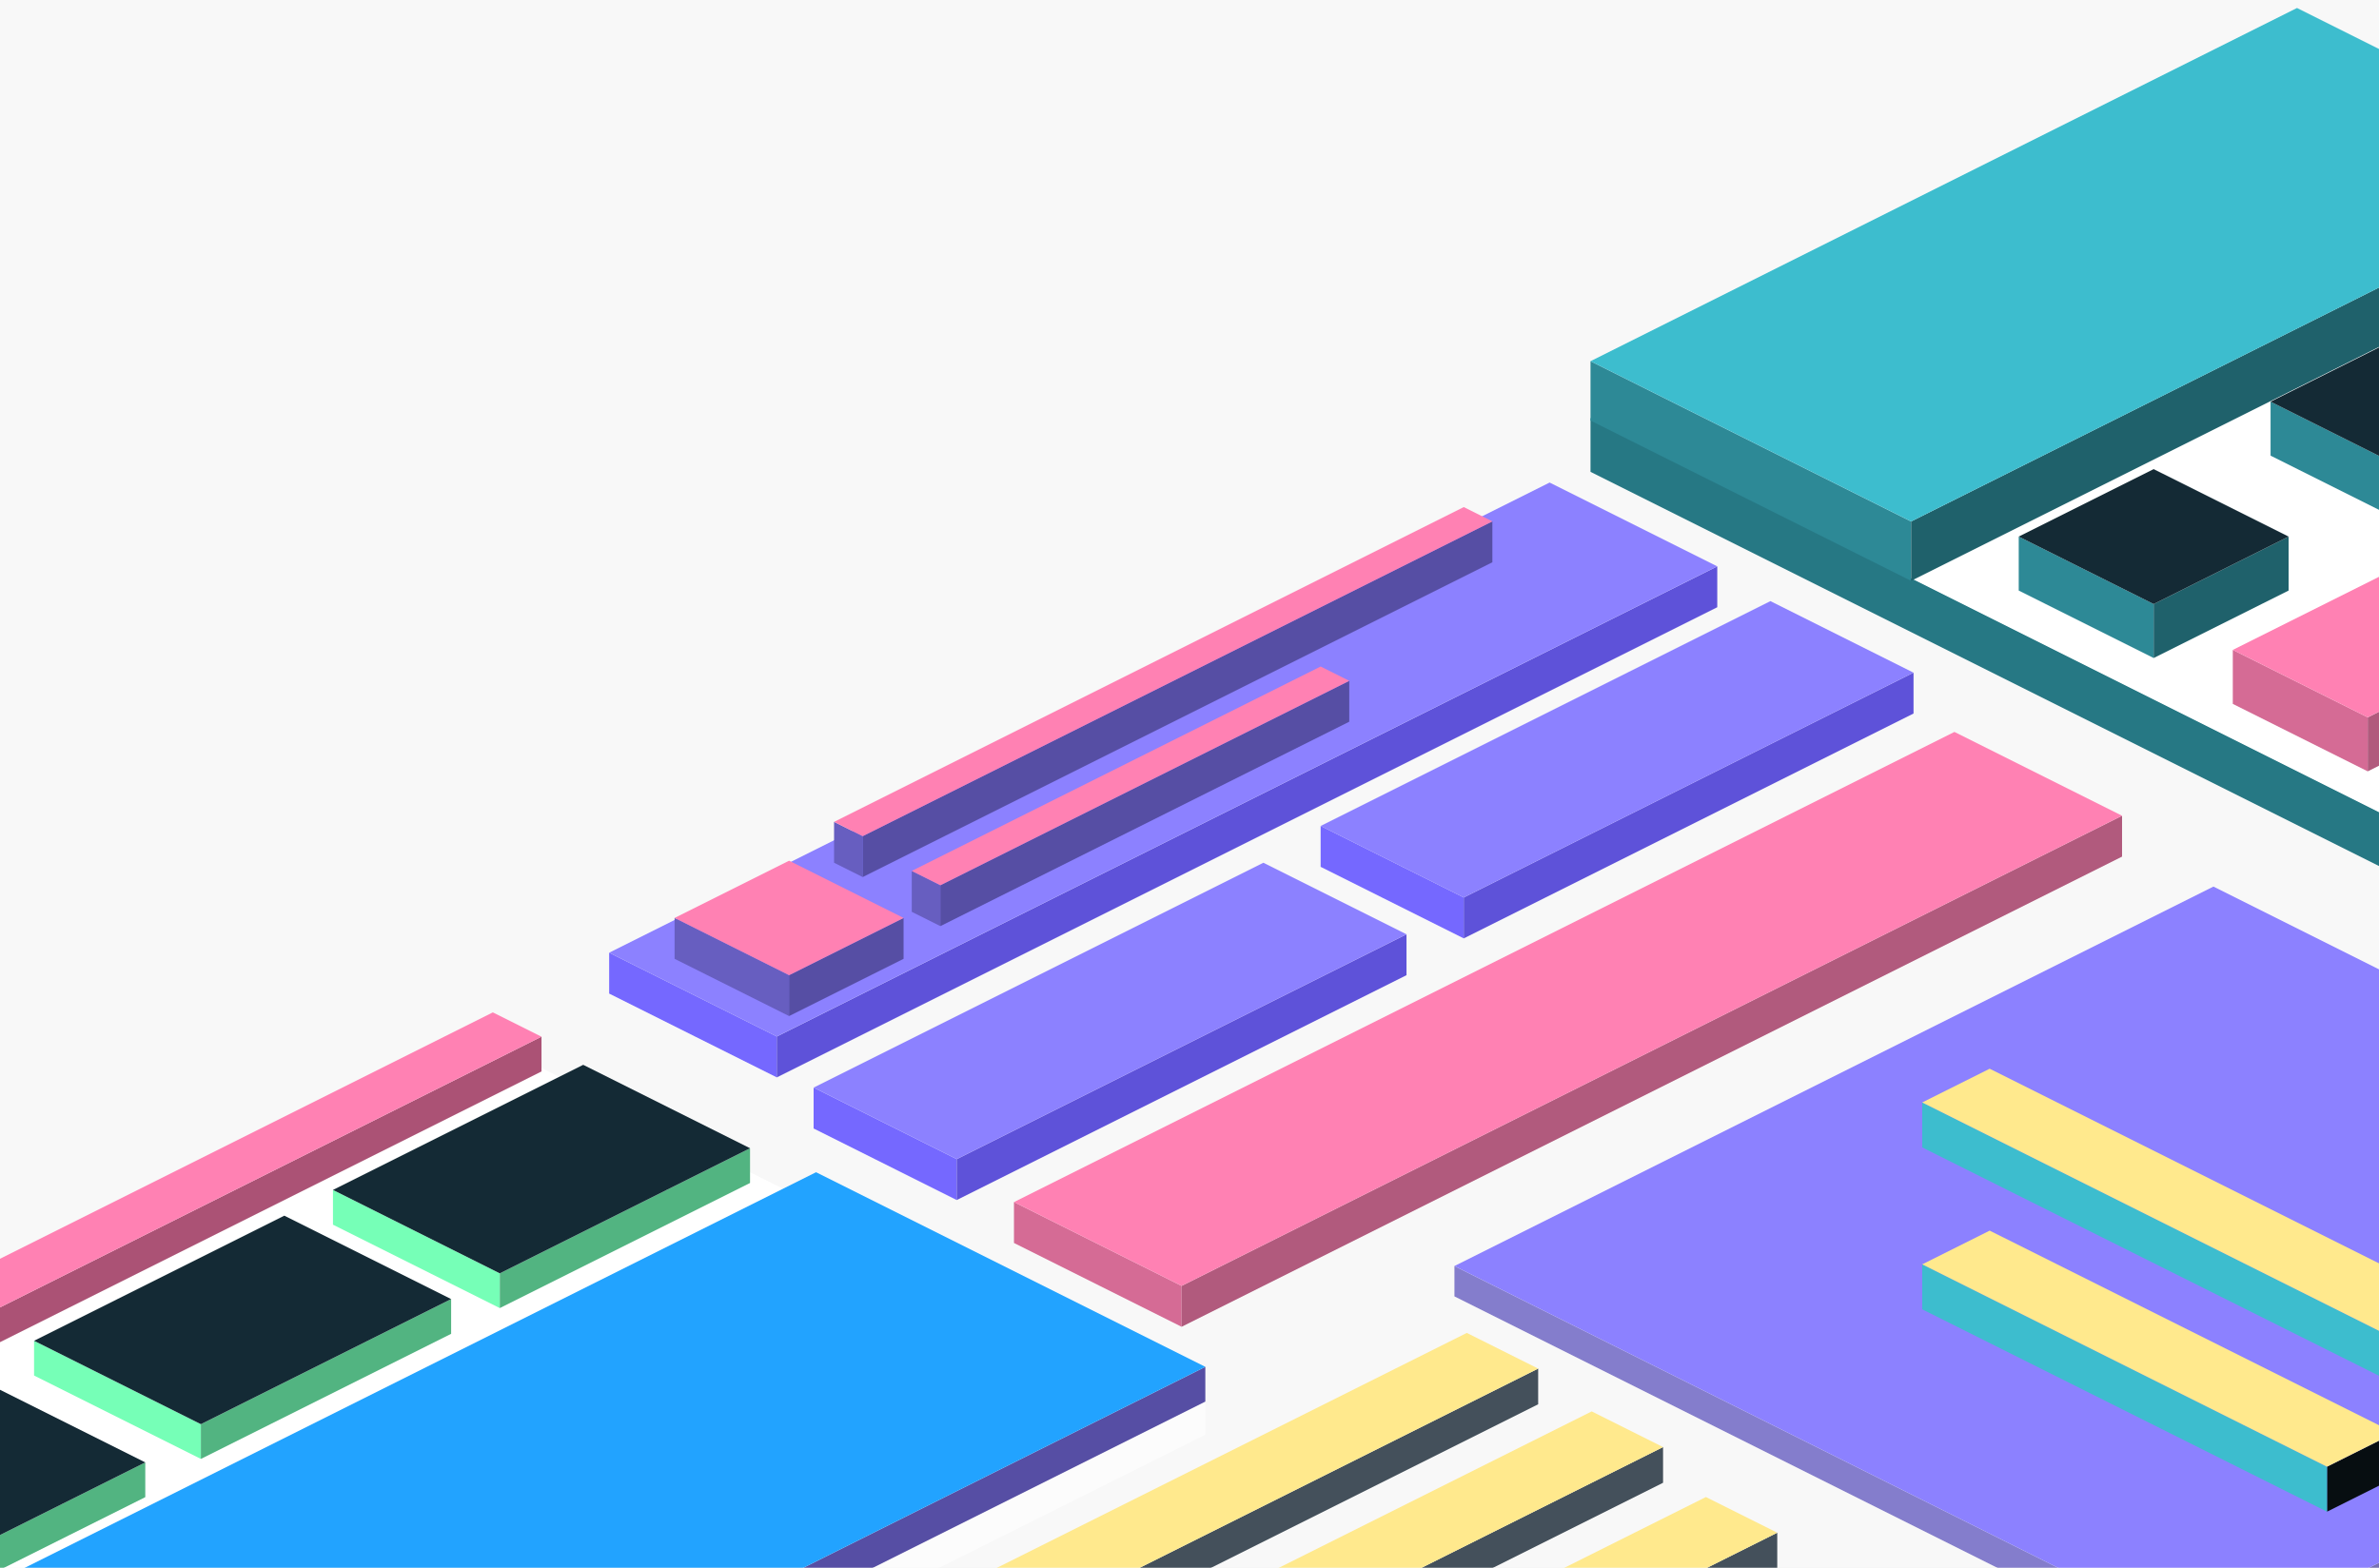
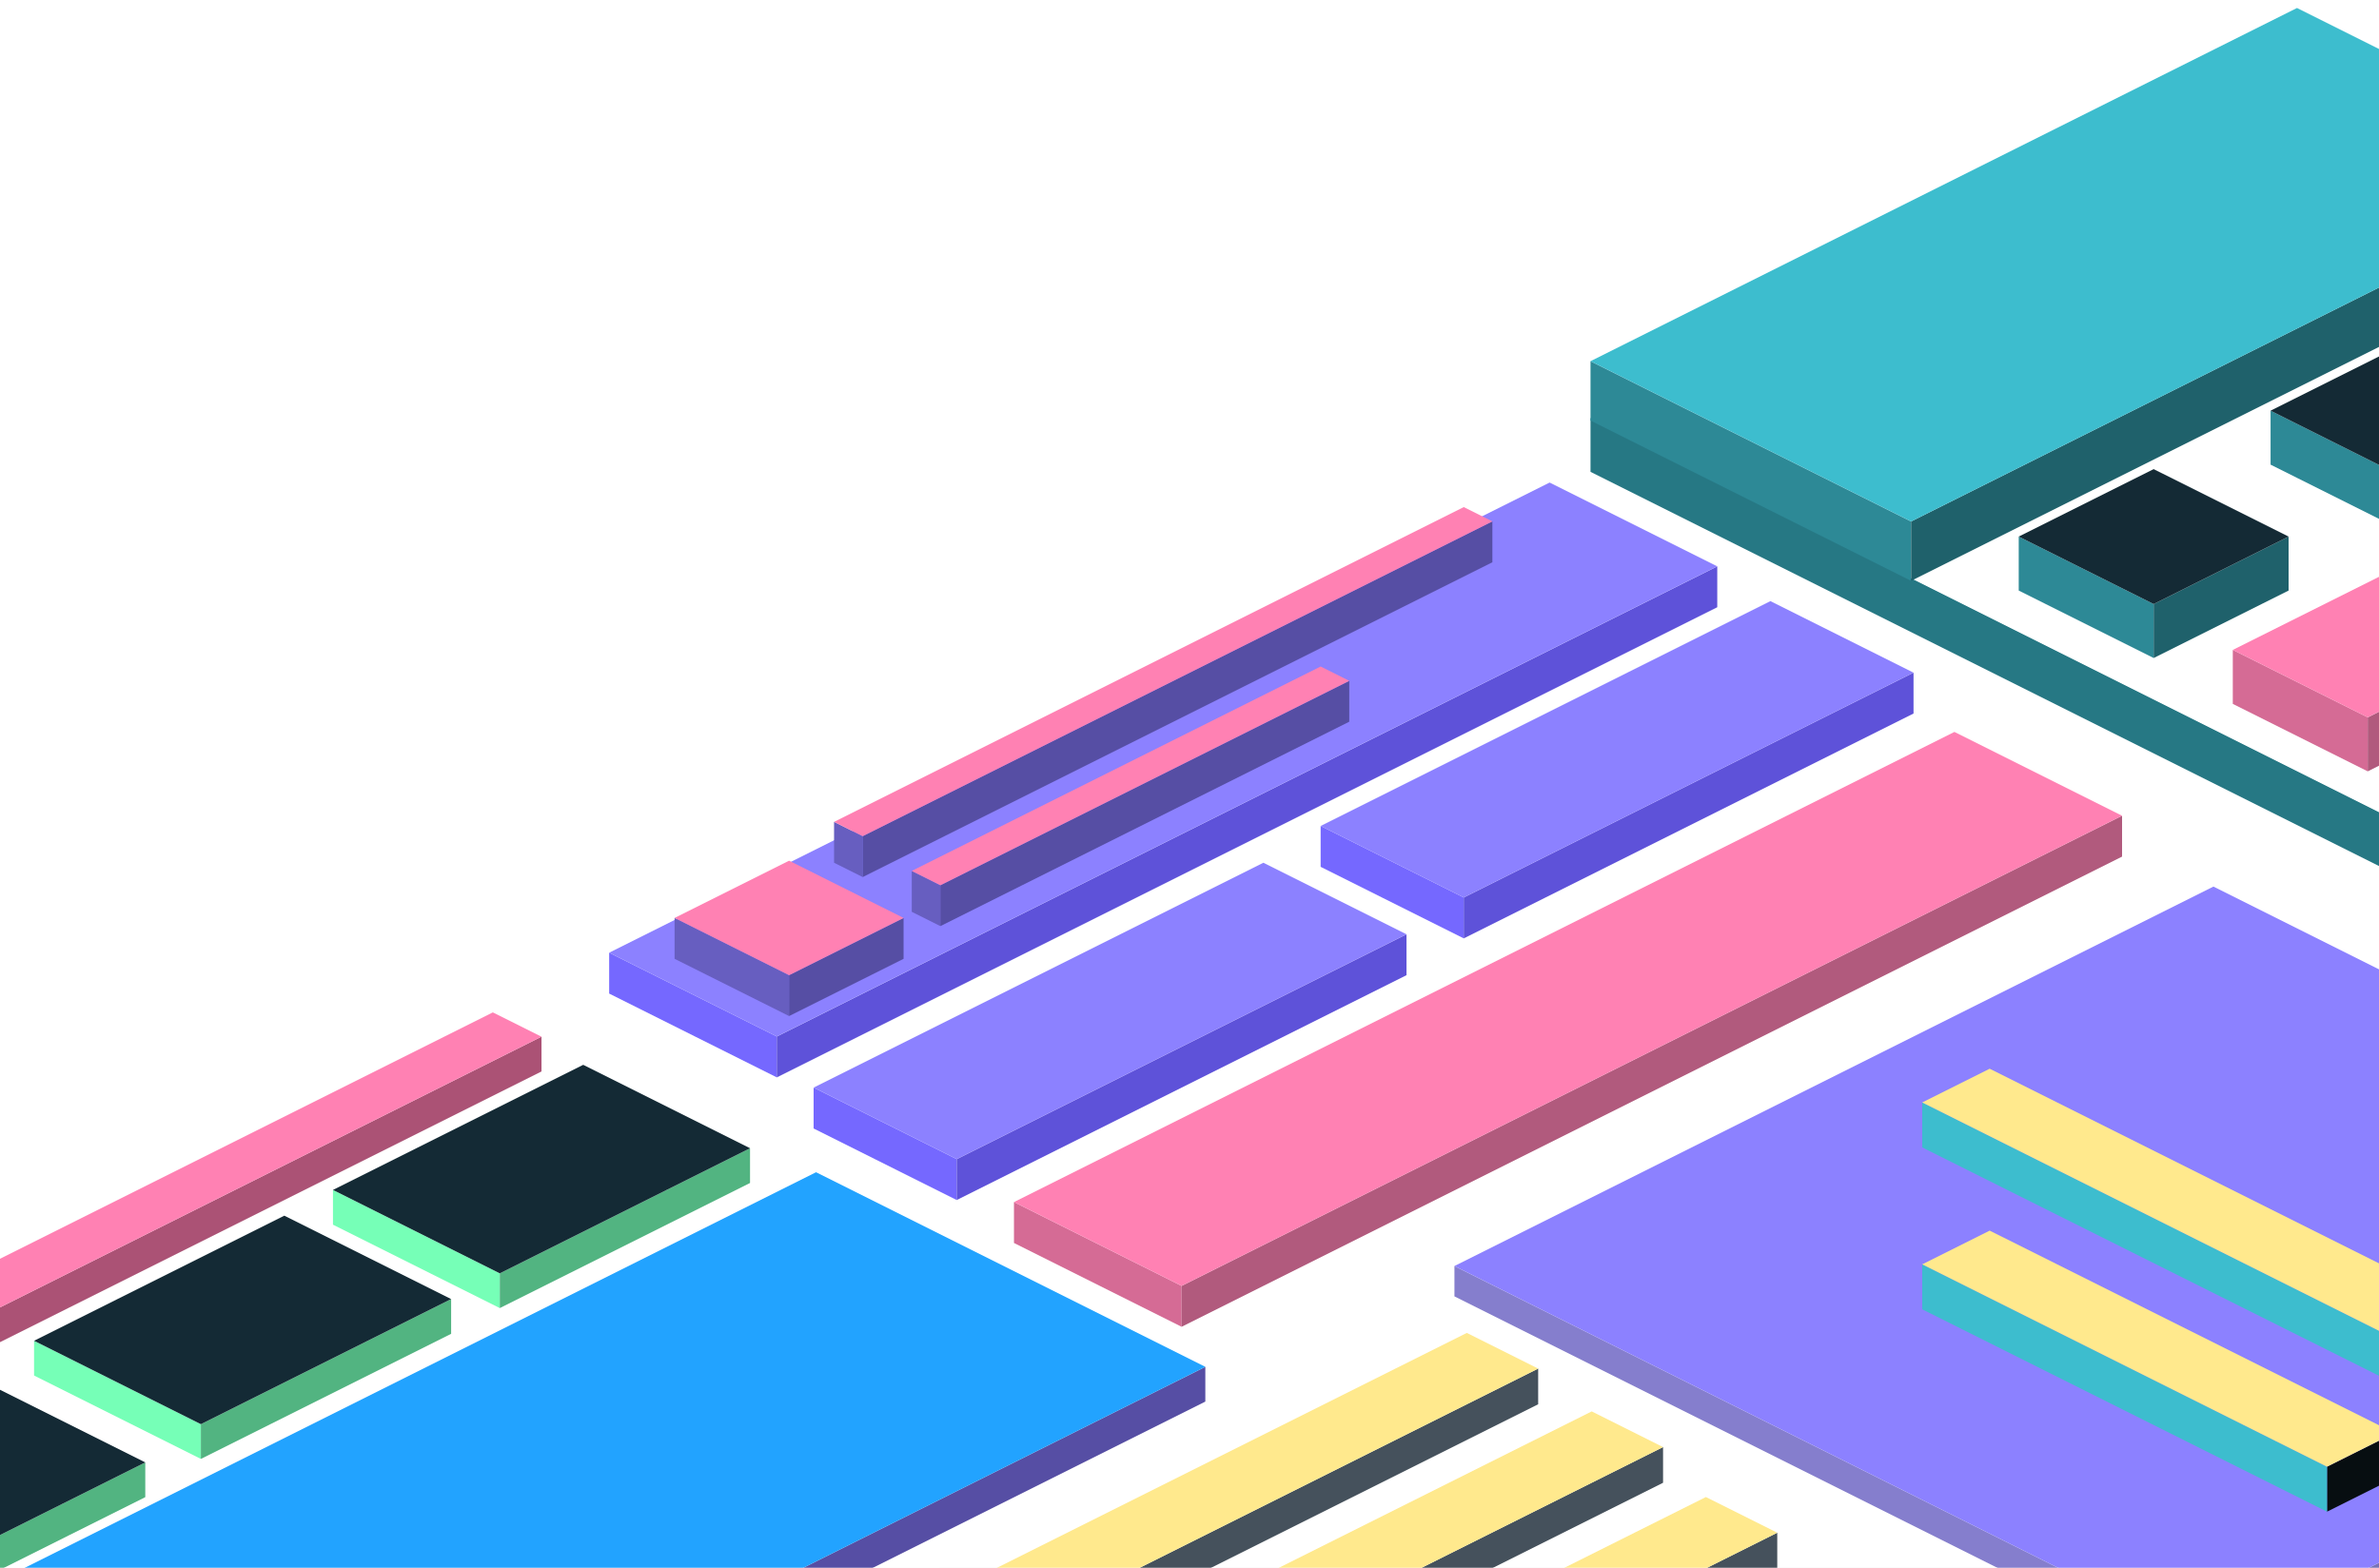
<svg xmlns="http://www.w3.org/2000/svg" xmlns:xlink="http://www.w3.org/1999/xlink" width="1320px" height="870px" viewBox="0 0 1320 870" version="1.1">
  <defs>
    <rect id="path-1" x="0" y="0" width="1320" height="870" />
  </defs>
  <g id="Page-1" stroke="none" stroke-width="1" fill="none" fill-rule="evenodd">
    <g id="Work" transform="translate(-60, -9237)">
      <g id="Avatars-Copy" transform="translate(60, 9237)">
        <mask id="mask-2" fill="white">
          <use xlink:href="#path-1" />
        </mask>
-         <use id="Mask" fill="#F8F8F8" xlink:href="#path-1" />
+         <use id="Mask" fill="#FFFFFF" xlink:href="#path-1" />
        <g id="Group-24" mask="url(#mask-2)">
          <g transform="translate(-388, 4)">
            <g id="Group-23" transform="translate(726, 263.78)">
              <polygon id="Rectangle_Left_Isometric" fill="#7568FF" points="93.019 330.103 0 283.594 0 260.906 93.019 307.416" />
              <polygon id="Rectangle_Right_Isometric" fill="#5E52D9" points="93.019 330.103 614.831 69.197 614.831 46.509 93.019 307.416" />
              <polygon id="Rectangle_Top_Isometric" fill="#8C81FF" points="0 260.906 521.812 0 614.831 46.509 93.019 307.416" />
              <polygon id="Rectangle_Left_Isometric" fill="#D56B95" points="317.625 468.497 224.606 421.988 224.606 399.3 317.625 445.809" />
              <polygon id="Rectangle_Right_Isometric" fill="#B15A7D" points="317.625 468.497 839.438 207.591 839.438 184.903 317.625 445.809" />
              <polygon id="Rectangle_Top_Isometric" fill="#FF81B3" points="224.606 399.3 746.419 138.394 839.438 184.903 317.625 445.809" />
              <g id="Group-33" transform="translate(36.3, 209.8594)">
                <polygon id="Rectangle_Left_Isometric" fill="#675EC0" points="63.525 86.213 0 54.45 0 31.762 63.525 63.525" />
                <polygon id="Rectangle_Right_Isometric" fill="#564EA4" points="63.525 86.213 127.05 54.45 127.05 31.762 63.525 63.525" />
                <polygon id="Rectangle_Top_Isometric" fill="#FF81B3" points="0 31.762 63.525 0 127.05 31.762 63.525 63.525" />
              </g>
              <polygon id="Rectangle_Left_Isometric" fill="#675EC0" points="140.662 218.934 124.781 210.994 124.781 188.306 140.662 196.247" />
              <polygon id="Rectangle_Right_Isometric" fill="#564EA4" points="140.662 218.934 490.05 44.241 490.05 21.553 140.662 196.247" />
              <polygon id="Rectangle_Top_Isometric" fill="#FF81B3" points="124.781 188.306 474.169 13.613 490.05 21.553 140.662 196.247" />
              <polygon id="Rectangle-Copy-25_Left_Isometric" fill="#675EC0" points="183.769 246.159 167.887 238.219 167.887 215.531 183.769 223.472" />
              <polygon id="Rectangle-Copy-25_Right_Isometric" fill="#564EA4" points="183.769 246.159 410.644 132.722 410.644 110.034 183.769 223.472" />
              <polygon id="Rectangle-Copy-25_Top_Isometric" fill="#FF81B3" points="167.887 215.531 394.762 102.094 410.644 110.034 183.769 223.472" />
              <polygon id="Rectangle-Copy-26_Left_Isometric" fill="#7568FF" points="192.844 398.166 113.438 358.462 113.438 335.775 192.844 375.478" />
              <polygon id="Rectangle-Copy-26_Right_Isometric" fill="#5E52D9" points="192.844 398.166 442.406 273.384 442.406 250.697 192.844 375.478" />
              <polygon id="Rectangle-Copy-26_Top_Isometric" fill="#8C81FF" points="113.438 335.775 363 210.994 442.406 250.697 192.844 375.478" />
              <polygon id="Rectangle-Copy-26_Left_Isometric" fill="#7568FF" points="474.169 252.966 394.762 213.262 394.762 190.575 474.169 230.278" />
              <polygon id="Rectangle-Copy-26_Right_Isometric" fill="#5E52D9" points="474.169 252.966 723.731 128.184 723.731 105.497 474.169 230.278" />
              <polygon id="Rectangle-Copy-26_Top_Isometric" fill="#8C81FF" points="394.762 190.575 644.325 65.794 723.731 105.497 474.169 230.278" />
            </g>
            <g id="Group-39" transform="translate(370.26, 735.68)">
              <g id="Group-16" transform="translate(79.2, 0)">
                <g id="Rectangle_Isometric">
                  <polygon id="Rectangle_Right_Isometric" fill="#172633" opacity="0.8" points="39.6 415.8 792 39.6 792 19.8 39.6 396" />
                  <polygon id="Rectangle_Top_Isometric" fill="#FFE98D" points="0 376.2 752.4 0 792 19.8 39.6 396" />
                </g>
                <g id="Rectangle_Isometric-Copy" transform="translate(69.3, 43.56)">
                  <polygon id="Rectangle_Right_Isometric" fill="#172633" opacity="0.8" points="39.6 415.8 792 39.6 792 19.8 39.6 396" />
                  <polygon id="Rectangle_Top_Isometric" fill="#FFE98D" points="0 376.2 752.4 0 792 19.8 39.6 396" />
                </g>
                <g id="Rectangle_Isometric-Copy-2" transform="translate(132.66, 91.08)">
                  <polygon id="Rectangle_Right_Isometric" fill="#172633" opacity="0.8" points="39.6 415.8 792 39.6 792 19.8 39.6 396" />
                  <polygon id="Rectangle_Top_Isometric" fill="#FFE98D" points="0 376.2 752.4 0 792 19.8 39.6 396" />
                </g>
              </g>
            </g>
            <g id="Group-35" transform="translate(1195, 488)">
              <g id="Group-22">
                <g id="Group-21">
                  <g id="Rectangle_Isometric">
                    <polygon id="Rectangle_Left_Isometric" fill="#675EC0" opacity="0.8" points="421.137 437.982 0 227.414 0 210.568 421.137 421.137" />
                    <polygon id="Rectangle_Right_Isometric" fill="#564EA4" opacity="0.8" points="421.137 437.982 842.273 227.414 842.273 210.568 421.137 421.137" />
                    <polygon id="Rectangle_Top_Isometric" fill="#8C81FF" points="0 210.568 421.137 0 842.273 210.568 421.137 421.137" />
                  </g>
                </g>
              </g>
              <g id="Rectangle_Isometric" transform="translate(259.545, 190.8775)">
                <polygon id="Rectangle_Right_Isometric" fill="#070E11" points="224.606 156.014 262.041 137.297 262.041 112.341 224.606 131.058" />
                <polygon id="Rectangle_Left_Isometric" fill="#3DBDCE" points="224.606 156.014 0 43.711 0 18.755 224.606 131.058" />
                <polygon id="Rectangle_Top_Isometric" fill="#FFE98D" points="37.434 0.038 0 18.755 224.606 131.058 262.041 112.341" />
              </g>
              <g id="Rectangle-Copy-25_Isometric" transform="translate(259.545, 101.035)">
                <polygon id="Rectangle-Copy-25_Left_Isometric" fill="#3DBDCE" points="314.449 200.936 0 43.711 0 18.755 314.449 175.979" />
                <polygon id="Rectangle-Copy-25_Top_Isometric" fill="#FFE98D" points="37.434 0.038 0 18.755 314.449 175.979 351.883 157.262" />
              </g>
            </g>
            <g id="Group-13" transform="translate(1270.5, 0)">
              <g id="Rectangle-Copy-32_Isometric" transform="translate(0, 31.73225)">
                <polygon id="Rectangle-Copy-32_Left_Isometric" fill="#267884" points="733.714 592.961 0 226.104 0 196.156 733.714 563.013" />
                <polygon id="Rectangle-Copy-32_Top_Isometric" fill="#FFFFFF" points="0 196.156 392.312 0 1126.026 366.857 733.714 563.013" />
              </g>
              <g id="Rectangle_Isometric">
                <polygon id="Rectangle_Left_Isometric" fill="#2D8996" points="177.888 318.33 0 229.386 0 196.444 177.888 285.388" />
                <polygon id="Rectangle_Right_Isometric" fill="#1F616B" points="177.888 318.33 569.901 122.323 569.901 89.381 177.888 285.388" />
                <polygon id="Rectangle_Top_Isometric" fill="#3DBDCE" points="0 196.444 392.013 0.437 569.901 89.381 177.888 285.388" />
              </g>
              <g id="Rectangle-Copy-25_Isometric" transform="translate(237.601, 256.3385)">
                <polygon id="Rectangle-Copy-25_Left_Isometric" fill="#2D8996" points="74.869 104.816 0 67.382 0 37.434 74.869 74.869" />
                <polygon id="Rectangle-Copy-25_Right_Isometric" fill="#1F616B" points="74.869 104.816 149.738 67.382 149.738 37.434 74.869 74.869" />
                <polygon id="Rectangle-Copy-25_Top_Isometric" fill="#142A35" points="0 37.434 74.869 0 149.738 37.434 74.869 74.869" />
              </g>
-               <g id="Rectangle-Copy-25_Isometric-Copy" transform="translate(377.3385, 181.4698)">
+               <g id="Rectangle-Copy-25_Isometric-Copy" transform="translate(377.3385, 186.4698)">
                <polygon id="Rectangle-Copy-25_Left_Isometric" fill="#2D8996" points="74.869 104.816 0 67.382 0 37.434 74.869 74.869" />
                <polygon id="Rectangle-Copy-25_Top_Isometric" fill="#142A35" points="0 37.434 74.869 0 149.738 37.434 74.869 74.869" />
              </g>
              <g id="Rectangle-Copy-28_Isometric" transform="translate(356.3752, 178.475)">
                <polygon id="Rectangle-Copy-28_Left_Isometric" fill="#D56B95" points="74.869 245.57 0 208.135 0 178.188 74.869 215.622" />
                <polygon id="Rectangle-Copy-28_Right_Isometric" fill="#B15A7D" points="74.869 245.57 431.244 67.382 431.244 37.434 74.869 215.622" />
                <polygon id="Rectangle-Copy-28_Top_Isometric" fill="#FF81B3" points="0 178.188 356.375 0 431.244 37.434 74.869 215.622" />
              </g>
            </g>
            <g id="Group-15" transform="translate(0, 557.81)">
              <polygon id="Rectangle_Right_Isometric" fill="#FFFFFF" opacity="0.596" points="393.401 565.996 1056.784 234.305 1056.784 215.021 393.401 546.712" />
              <polygon id="Rectangle_Top_Isometric" fill="#FFFFFF" points="3.28856942e-12 350.011 663.383 18.32 1056.784 215.021 393.401 546.712" />
              <polygon id="Rectangle-Copy-25_Right_Isometric" fill="#AB5275" points="150.418 301.8 688.452 32.783 688.452 13.499 150.418 282.516" />
              <polygon id="Rectangle-Copy-25_Top_Isometric" fill="#FF81B3" points="123.42 269.017 661.454 9.67226299e-14 688.452 13.499 150.418 282.516" />
              <polygon id="Rectangle_Top_Isometric" fill="#FFD86D" points="1.64428471e-12 330.727 125.348 268.053 518.75 464.753 393.401 527.428" />
              <polygon id="Rectangle-Copy-26_Right_Isometric" fill="#52B481" points="329.763 338.441 468.61 269.017 468.61 249.733 329.763 319.156" />
              <polygon id="Rectangle-Copy-26_Top_Isometric" fill="#142A35" points="237.198 272.874 376.045 203.45 468.61 249.733 329.763 319.156" />
              <polygon id="Rectangle-Copy-26_Left_Isometric" fill="#76FFB7" points="499.465 247.804 406.9 201.522 406.9 182.237 499.465 228.52" />
              <polygon id="Rectangle-Copy-26_Right_Isometric" fill="#52B481" points="499.465 247.804 638.313 178.38 638.313 159.096 499.465 228.52" />
              <polygon id="Rectangle-Copy-26_Top_Isometric" fill="#142A35" points="406.9 182.237 545.748 112.814 638.313 159.096 499.465 228.52" />
              <g id="Group-26" transform="translate(572.7459, 29.10547)">
                <polygon id="Rectangle-Copy-26_Left_Isometric" fill="#76FFB7" points="92.565 134.991 3.88666876e-12 88.708 3.88666876e-12 69.424 92.565 115.706" />
                <polygon id="Rectangle-Copy-26_Right_Isometric" fill="#52B481" points="92.565 134.991 231.412 65.567 231.412 46.282 92.565 115.706" />
                <polygon id="Rectangle-Copy-26_Top_Isometric" fill="#142A35" points="1.27897692e-13 69.424 138.847 -3.62376795e-13 231.412 46.282 92.565 115.706" />
              </g>
              <polygon id="Rectangle-Copy-29_Right_Isometric" fill="#564EA4" points="557.318 465.718 1056.784 215.985 1056.784 196.701 557.318 446.433" />
              <polygon id="Rectangle-Copy-29_Top_Isometric" fill="#22A3FF" points="341.333 338.441 840.799 88.708 1056.784 196.701 557.318 446.433" />
            </g>
          </g>
        </g>
      </g>
    </g>
  </g>
</svg>
